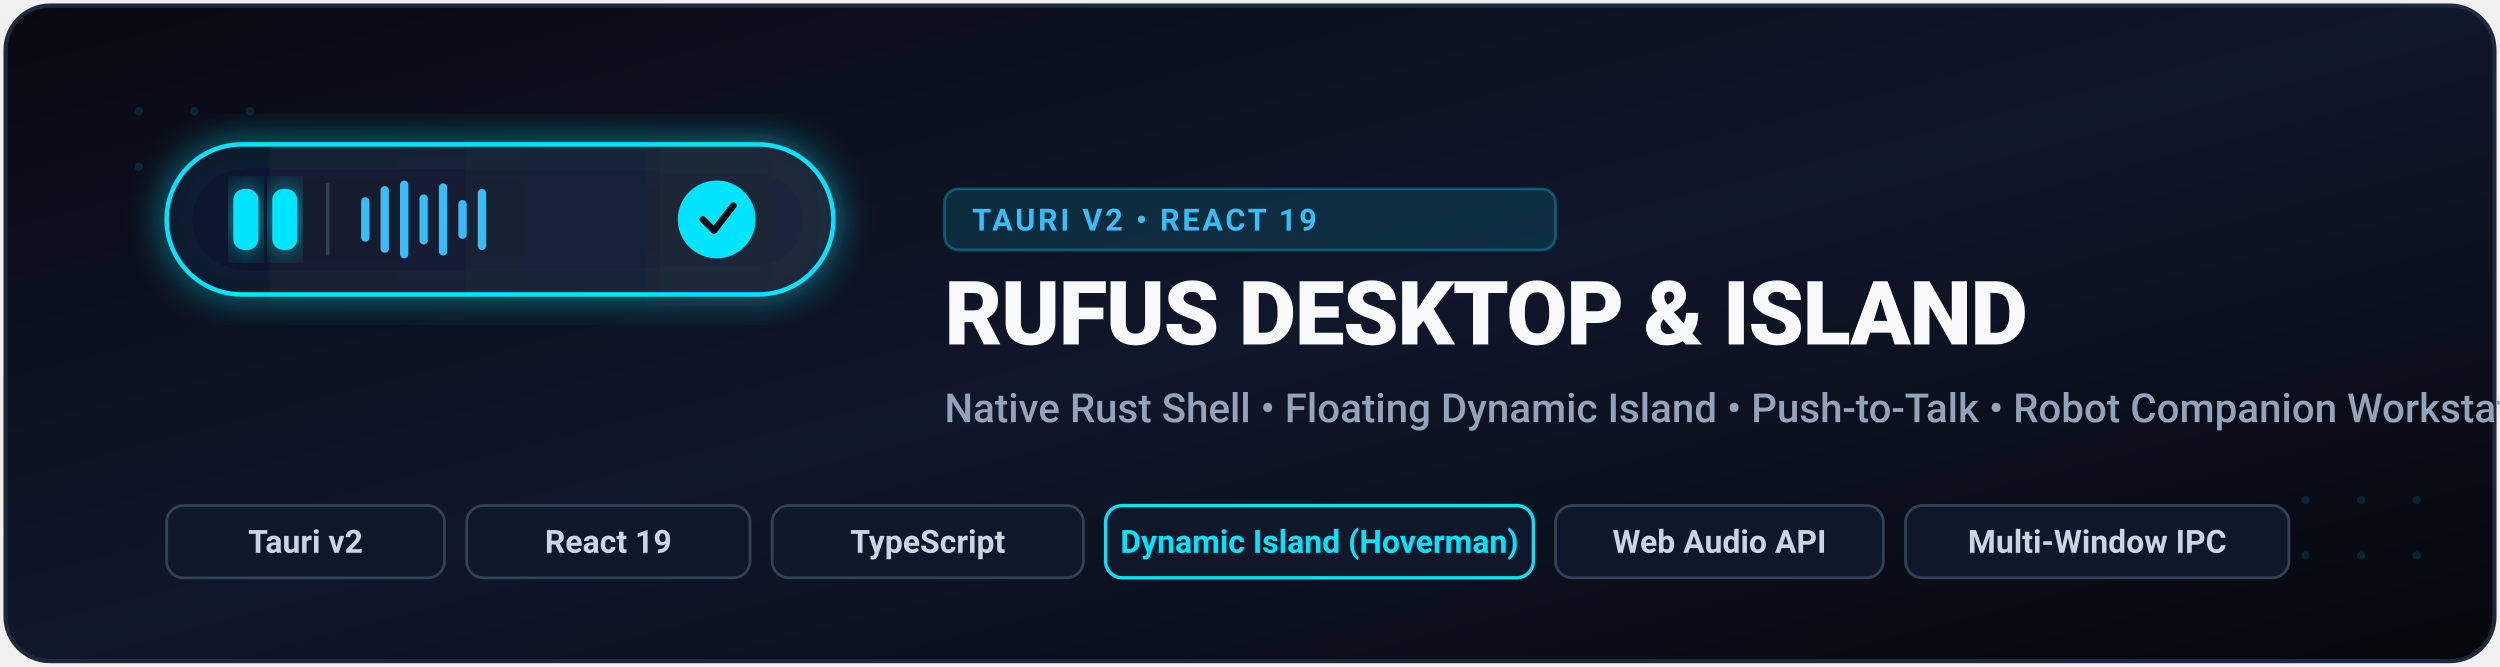
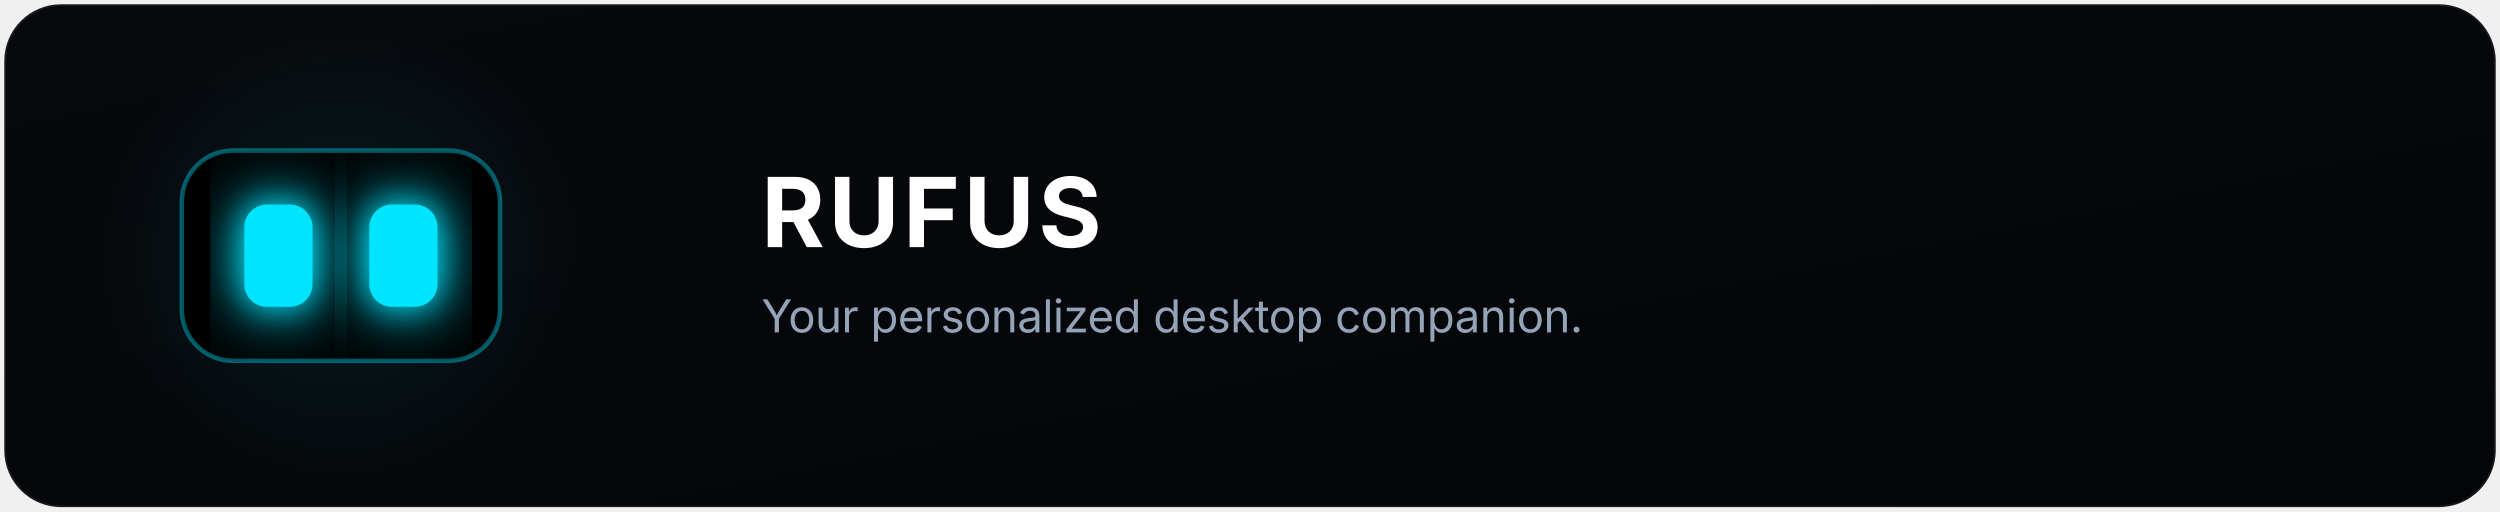
- <svg xmlns="http://www.w3.org/2000/svg" viewBox="0 0 900 240" width="100%" height="240" fill="none">
+ <svg xmlns="http://www.w3.org/2000/svg" viewBox="0 0 880 180" width="100%" height="180" fill="none">
  <defs>
-     <linearGradient id="webBgGrad" x1="0%" y1="0%" x2="100%" y2="100%">
-       <stop offset="0%" stop-color="#080a12" />
-       <stop offset="50%" stop-color="#0f172a" />
-       <stop offset="100%" stop-color="#05070c" />
+     <linearGradient id="appleDarkBg" x1="0%" y1="0%" x2="100%" y2="100%">
+       <stop offset="0%" stop-color="#08090d" />
+       <stop offset="100%" stop-color="#040507" />
    </linearGradient>
-     <linearGradient id="capsuleGrad" x1="0%" y1="0%" x2="100%" y2="0%">
-       <stop offset="0%" stop-color="rgba(15, 23, 42, 0.95)" />
-       <stop offset="100%" stop-color="rgba(30, 41, 59, 0.95)" />
+     <linearGradient id="dividerGrad" x1="0%" y1="0%" x2="0%" y2="100%">
+       <stop offset="0%" stop-color="rgba(255, 255, 255, 0)" />
+       <stop offset="25%" stop-color="rgba(255, 255, 255, 0.16)" />
+       <stop offset="75%" stop-color="rgba(255, 255, 255, 0.16)" />
+       <stop offset="100%" stop-color="rgba(255, 255, 255, 0)" />
    </linearGradient>
-     <filter id="cyanGlowWeb" x="-20%" y="-20%" width="140%" height="140%">
-       <feGaussianBlur stdDeviation="6" result="blur" />
+     <filter id="eyeGlow" x="-50%" y="-50%" width="200%" height="200%">
+       <feGaussianBlur in="SourceGraphic" stdDeviation="6" result="blur1" />
+       <feGaussianBlur in="SourceGraphic" stdDeviation="14" result="blur2" />
      <feMerge>
-         <feMergeNode in="blur" />
+         <feMergeNode in="blur2" />
+         <feMergeNode in="blur1" />
        <feMergeNode in="SourceGraphic" />
      </feMerge>
    </filter>
+     <radialGradient id="ambientHalo" cx="50%" cy="50%" r="50%">
+       <stop offset="0%" stop-color="rgba(0, 229, 255, 0.22)" />
+       <stop offset="45%" stop-color="rgba(0, 229, 255, 0.05)" />
+       <stop offset="100%" stop-color="rgba(0, 229, 255, 0)" />
+     </radialGradient>
  </defs>
-   <rect x="2" y="2" width="896" height="236" rx="16" fill="url(#webBgGrad)" stroke="#1e293b" stroke-width="1.5" />
-   <g opacity="0.12" fill="#00e5ff">
-     <circle cx="50" cy="40" r="1.5" />
-     <circle cx="70" cy="40" r="1.5" />
-     <circle cx="90" cy="40" r="1.5" />
-     <circle cx="50" cy="60" r="1.5" />
-     <circle cx="70" cy="60" r="1.5" />
-     <circle cx="90" cy="60" r="1.5" />
-     <circle cx="830" cy="180" r="1.5" />
-     <circle cx="850" cy="180" r="1.5" />
-     <circle cx="870" cy="180" r="1.5" />
-     <circle cx="830" cy="200" r="1.5" />
-     <circle cx="850" cy="200" r="1.5" />
-     <circle cx="870" cy="200" r="1.5" />
+   <style>
+     @keyframes rufusBlink {
+       0%, 90%, 100% {
+         transform: scaleY(1);
+       }
+       93% {
+         transform: scaleY(0.08);
+       }
+       96% {
+         transform: scaleY(1);
+       }
+     }
+     .blinking-eye {
+       transform-box: fill-box;
+       transform-origin: center;
+       animation: rufusBlink 4.5s infinite ease-in-out;
+     }
+   </style>
+   <rect x="1.5" y="1.5" width="877" height="177" rx="20" fill="url(#appleDarkBg)" stroke="rgba(255, 255, 255, 0.08)" stroke-width="1.2" />
+   <circle cx="120" cy="90" r="85" fill="url(#ambientHalo)" />
+   <g transform="translate(64, 53)">
+     <rect x="0" y="0" width="112" height="74" rx="18" fill="#000000" stroke="rgba(0, 229, 255, 0.38)" stroke-width="1.6" />
+     <g class="blinking-eye">
+       <rect x="22" y="19" width="24" height="36" rx="8" fill="#00E5FF" filter="url(#eyeGlow)" />
+       <rect x="66" y="19" width="24" height="36" rx="8" fill="#00E5FF" filter="url(#eyeGlow)" />
+     </g>
  </g>
-   <g transform="translate(60, 52)">
-     <rect x="0" y="0" width="240" height="54" rx="27" fill="url(#capsuleGrad)" stroke="#00e5ff" stroke-width="1.6" filter="url(#cyanGlowWeb)" />
-     <rect x="24" y="16" width="9" height="22" rx="4" fill="#00e5ff" filter="url(#cyanGlowWeb)" />
-     <rect x="38" y="16" width="9" height="22" rx="4" fill="#00e5ff" filter="url(#cyanGlowWeb)" />
-     <line x1="58" y1="14" x2="58" y2="40" stroke="#334155" stroke-width="1.2" />
-     <g transform="translate(70, 27)" fill="#38bdf8">
-       <rect x="0" y="-8" width="3" height="16" rx="1.5">
-         <animate attributeName="height" values="16;6;22;16" dur="0.9s" repeatCount="indefinite" />
-         <animate attributeName="y" values="-8;-3;-11;-8" dur="0.9s" repeatCount="indefinite" />
-       </rect>
-       <rect x="7" y="-12" width="3" height="24" rx="1.5">
-         <animate attributeName="height" values="24;14;8;24" dur="1.1s" repeatCount="indefinite" />
-         <animate attributeName="y" values="-12;-7;-4;-12" dur="1.1s" repeatCount="indefinite" />
-       </rect>
-       <rect x="14" y="-14" width="3" height="28" rx="1.5">
-         <animate attributeName="height" values="28;18;10;28" dur="0.8s" repeatCount="indefinite" />
-         <animate attributeName="y" values="-14;-9;-5;-14" dur="0.8s" repeatCount="indefinite" />
-       </rect>
-       <rect x="21" y="-9" width="3" height="18" rx="1.5">
-         <animate attributeName="height" values="18;24;6;18" dur="1.0s" repeatCount="indefinite" />
-         <animate attributeName="y" values="-9;-12;-3;-9" dur="1.0s" repeatCount="indefinite" />
-       </rect>
-       <rect x="28" y="-13" width="3" height="26" rx="1.5">
-         <animate attributeName="height" values="26;10;20;26" dur="1.2s" repeatCount="indefinite" />
-         <animate attributeName="y" values="-13;-5;-10;-13" dur="1.2s" repeatCount="indefinite" />
-       </rect>
-       <rect x="35" y="-7" width="3" height="14" rx="1.5">
-         <animate attributeName="height" values="14;20;6;14" dur="0.85s" repeatCount="indefinite" />
-         <animate attributeName="y" values="-7;-10;-3;-7" dur="0.85s" repeatCount="indefinite" />
-       </rect>
-       <rect x="42" y="-11" width="3" height="22" rx="1.5">
-         <animate attributeName="height" values="22;8;16;22" dur="1.05s" repeatCount="indefinite" />
-         <animate attributeName="y" values="-11;-4;-8;-11" dur="1.05s" repeatCount="indefinite" />
-       </rect>
-     </g>
-     <circle cx="198" cy="27" r="14" fill="#00e5ff" />
-     <path d="M193 27 L197 31 L204 22" stroke="#080a12" stroke-width="2.4" stroke-linecap="round" stroke-linejoin="round" fill="none" />
-   </g>
-   <g transform="translate(340, 68)">
-     <rect x="0" y="0" width="220" height="22" rx="5" fill="rgba(0, 229, 255, 0.12)" stroke="rgba(0, 229, 255, 0.3)" />
-     <text x="10" y="15" fill="#38bdf8" font-family="-apple-system, BlinkMacSystemFont, 'Segoe UI', Roboto, sans-serif" font-size="11" font-weight="700" letter-spacing="1">TAURI V2 • REACT 19</text>
-     <text x="0" y="56" fill="#f8fafc" font-family="-apple-system, BlinkMacSystemFont, 'Segoe UI', Roboto, sans-serif" font-size="32" font-weight="800" letter-spacing="-0.5">RUFUS DESKTOP &amp; ISLAND</text>
-     <text x="0" y="84" fill="#94a3b8" font-family="-apple-system, BlinkMacSystemFont, 'Segoe UI', Roboto, sans-serif" font-size="14.5" font-weight="500">
-       Native Rust Shell • Floating Dynamic Island • Push-to-Talk • Robot Companion Workstation
-     </text>
-   </g>
-   <g transform="translate(60, 182)">
-     <rect x="0" y="0" width="100" height="26" rx="6" fill="#0f172a" stroke="#334155" />
-     <text x="50" y="17" fill="#cbd5e1" font-family="-apple-system, BlinkMacSystemFont, 'Segoe UI', Roboto, sans-serif" font-size="11.5" font-weight="600" text-anchor="middle">Tauri v2</text>
-     <rect x="108" y="0" width="102" height="26" rx="6" fill="#0f172a" stroke="#334155" />
-     <text x="159" y="17" fill="#cbd5e1" font-family="-apple-system, BlinkMacSystemFont, 'Segoe UI', Roboto, sans-serif" font-size="11.5" font-weight="600" text-anchor="middle">React 19</text>
-     <rect x="218" y="0" width="112" height="26" rx="6" fill="#0f172a" stroke="#334155" />
-     <text x="274" y="17" fill="#cbd5e1" font-family="-apple-system, BlinkMacSystemFont, 'Segoe UI', Roboto, sans-serif" font-size="11.5" font-weight="600" text-anchor="middle">TypeScript</text>
-     <rect x="338" y="0" width="154" height="26" rx="6" fill="#0f172a" stroke="#00e5ff" stroke-width="1.2" />
-     <text x="415" y="17" fill="#00e5ff" font-family="-apple-system, BlinkMacSystemFont, 'Segoe UI', Roboto, sans-serif" font-size="11.5" font-weight="700" text-anchor="middle">Dynamic Island (Hoverman)</text>
-     <rect x="500" y="0" width="118" height="26" rx="6" fill="#0f172a" stroke="#334155" />
-     <text x="559" y="17" fill="#cbd5e1" font-family="-apple-system, BlinkMacSystemFont, 'Segoe UI', Roboto, sans-serif" font-size="11.5" font-weight="600" text-anchor="middle">Web Audio API</text>
-     <rect x="626" y="0" width="138" height="26" rx="6" fill="#0f172a" stroke="#334155" />
-     <text x="695" y="17" fill="#cbd5e1" font-family="-apple-system, BlinkMacSystemFont, 'Segoe UI', Roboto, sans-serif" font-size="11.5" font-weight="600" text-anchor="middle">Multi-Window IPC</text>
+   <line x1="230" y1="46" x2="230" y2="134" stroke="url(#dividerGrad)" stroke-width="1.2" />
+   <g transform="translate(268, 90)">
+     <text x="0" y="-3" font-family="-apple-system, BlinkMacSystemFont, 'SF Pro Display', 'Inter', system-ui, sans-serif" font-size="34" font-weight="700" letter-spacing="0.04em" fill="#FFFFFF">RUFUS</text>
+     <text x="0" y="27" font-family="-apple-system, BlinkMacSystemFont, 'SF Pro Text', 'Inter', system-ui, sans-serif" font-size="16" font-weight="400" letter-spacing="-0.01em" fill="#94A3B8">Your personalized desktop companion.</text>
  </g>
</svg>
